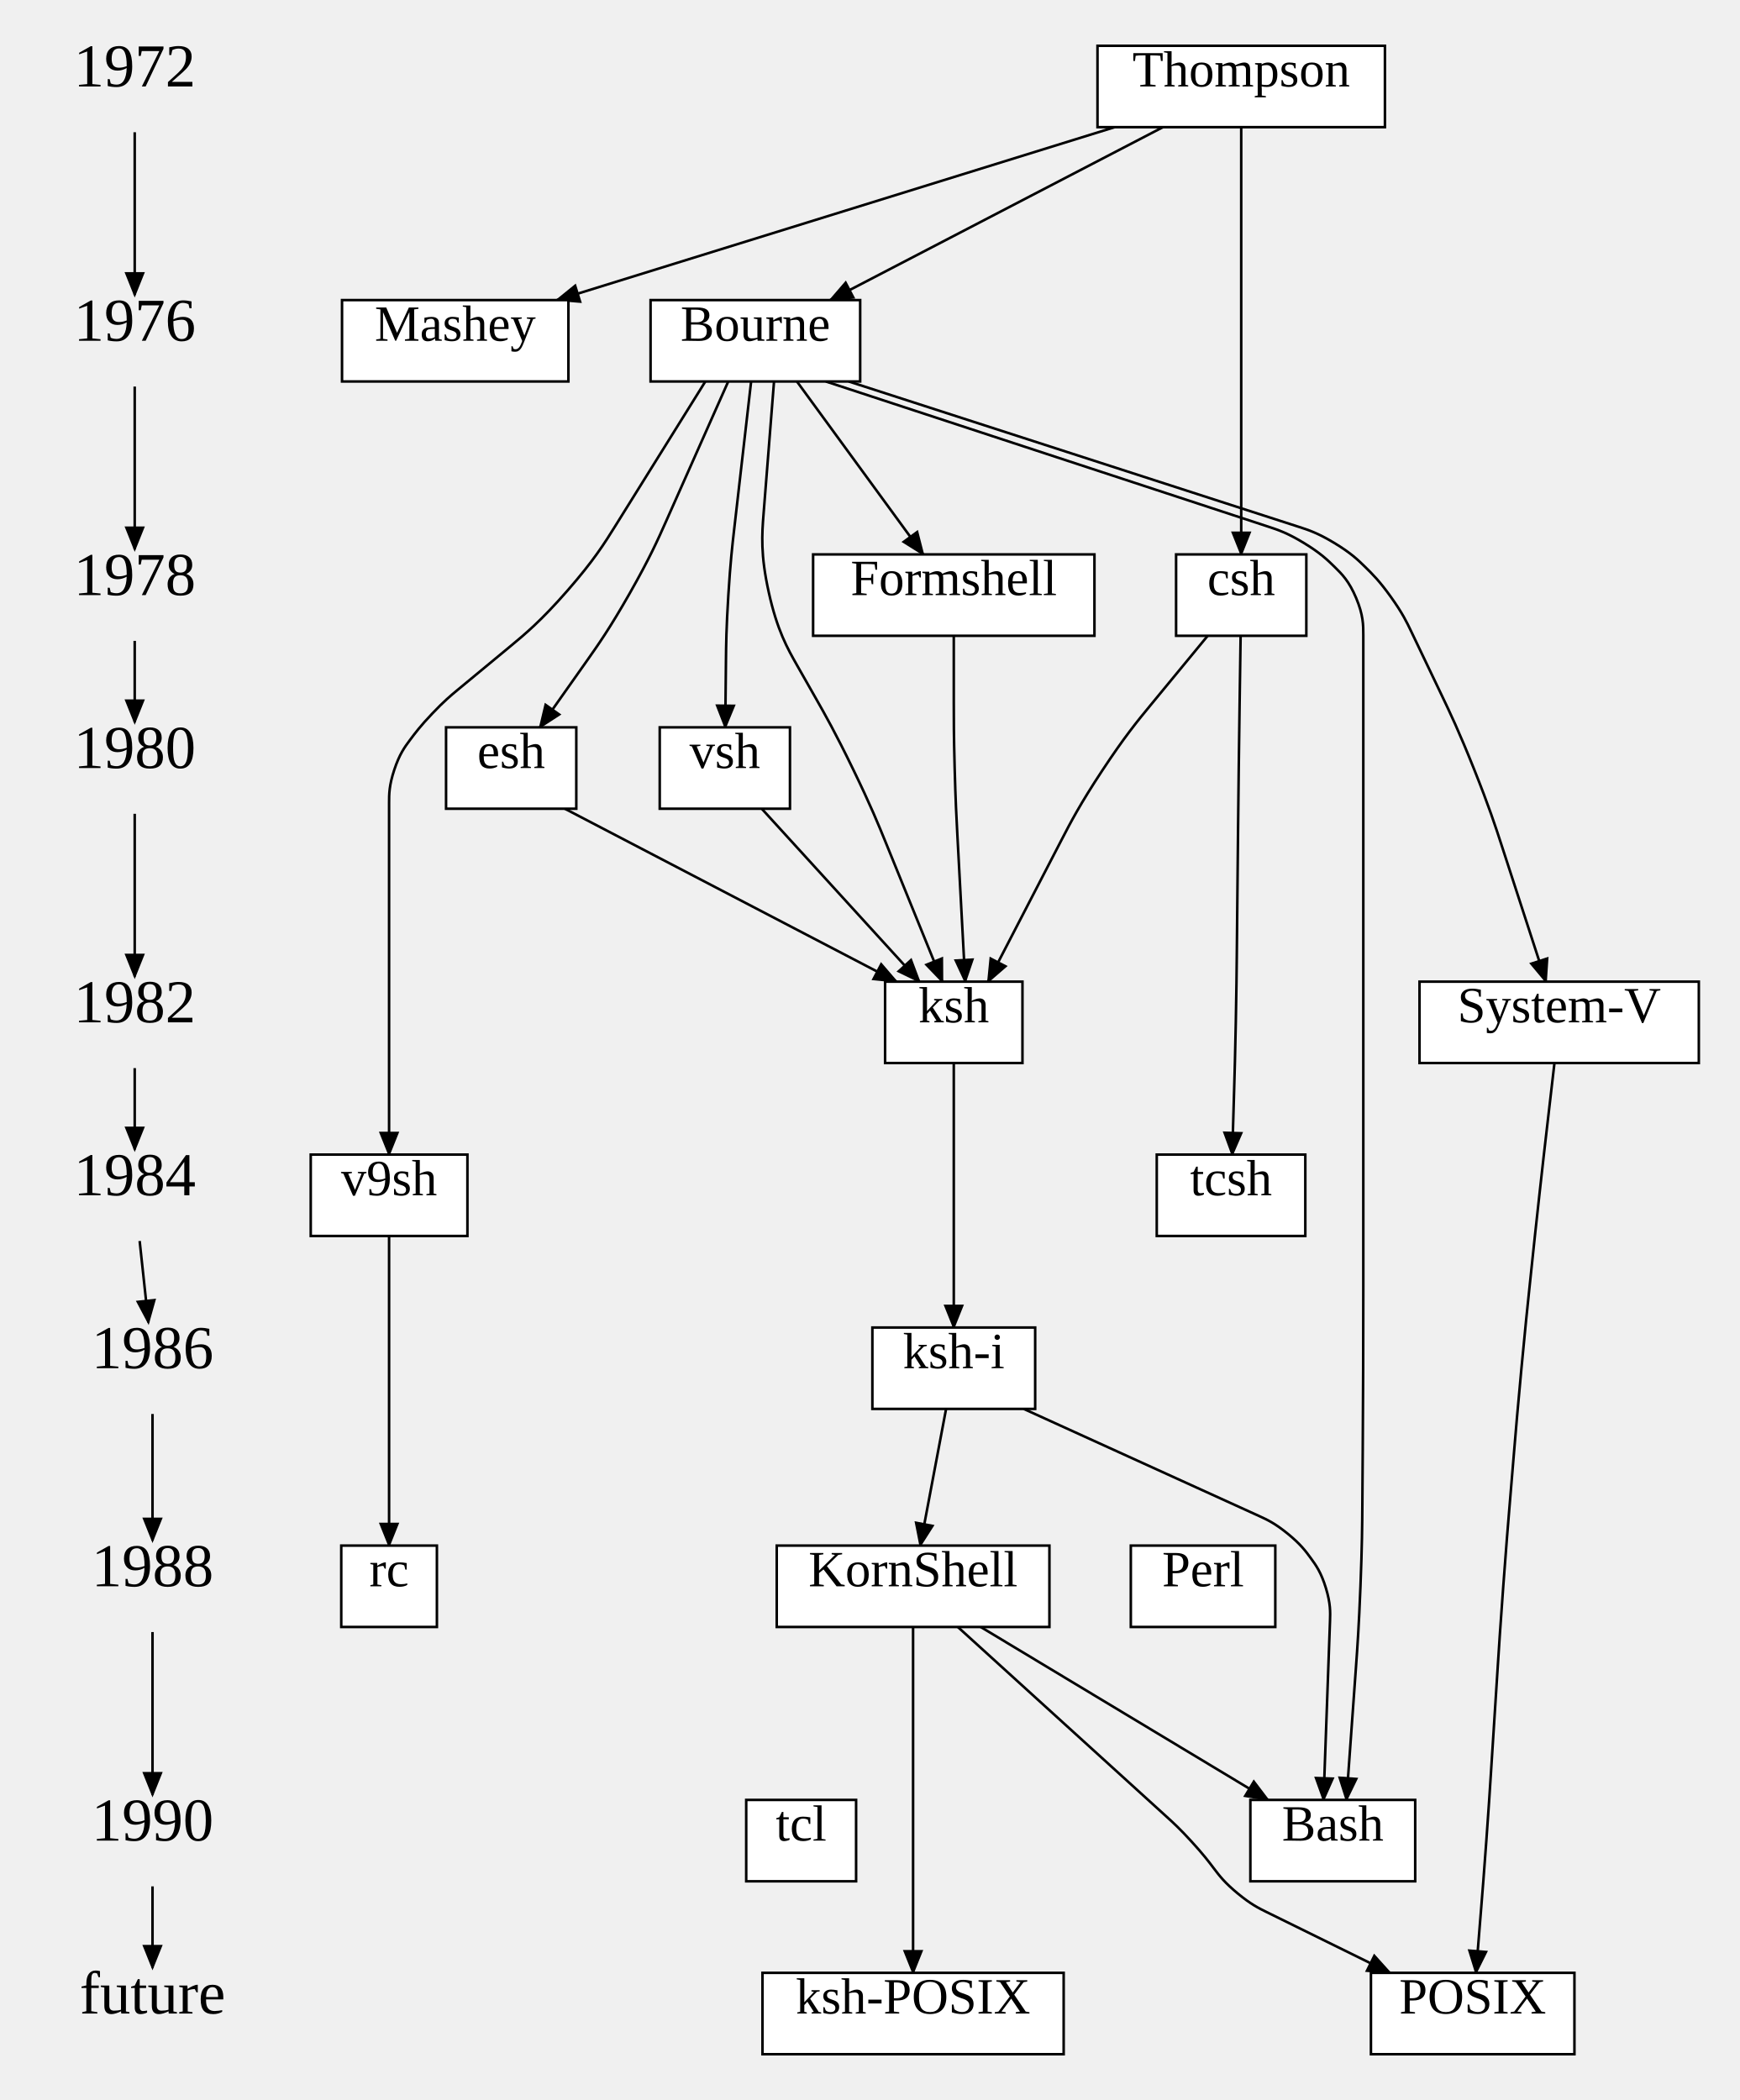
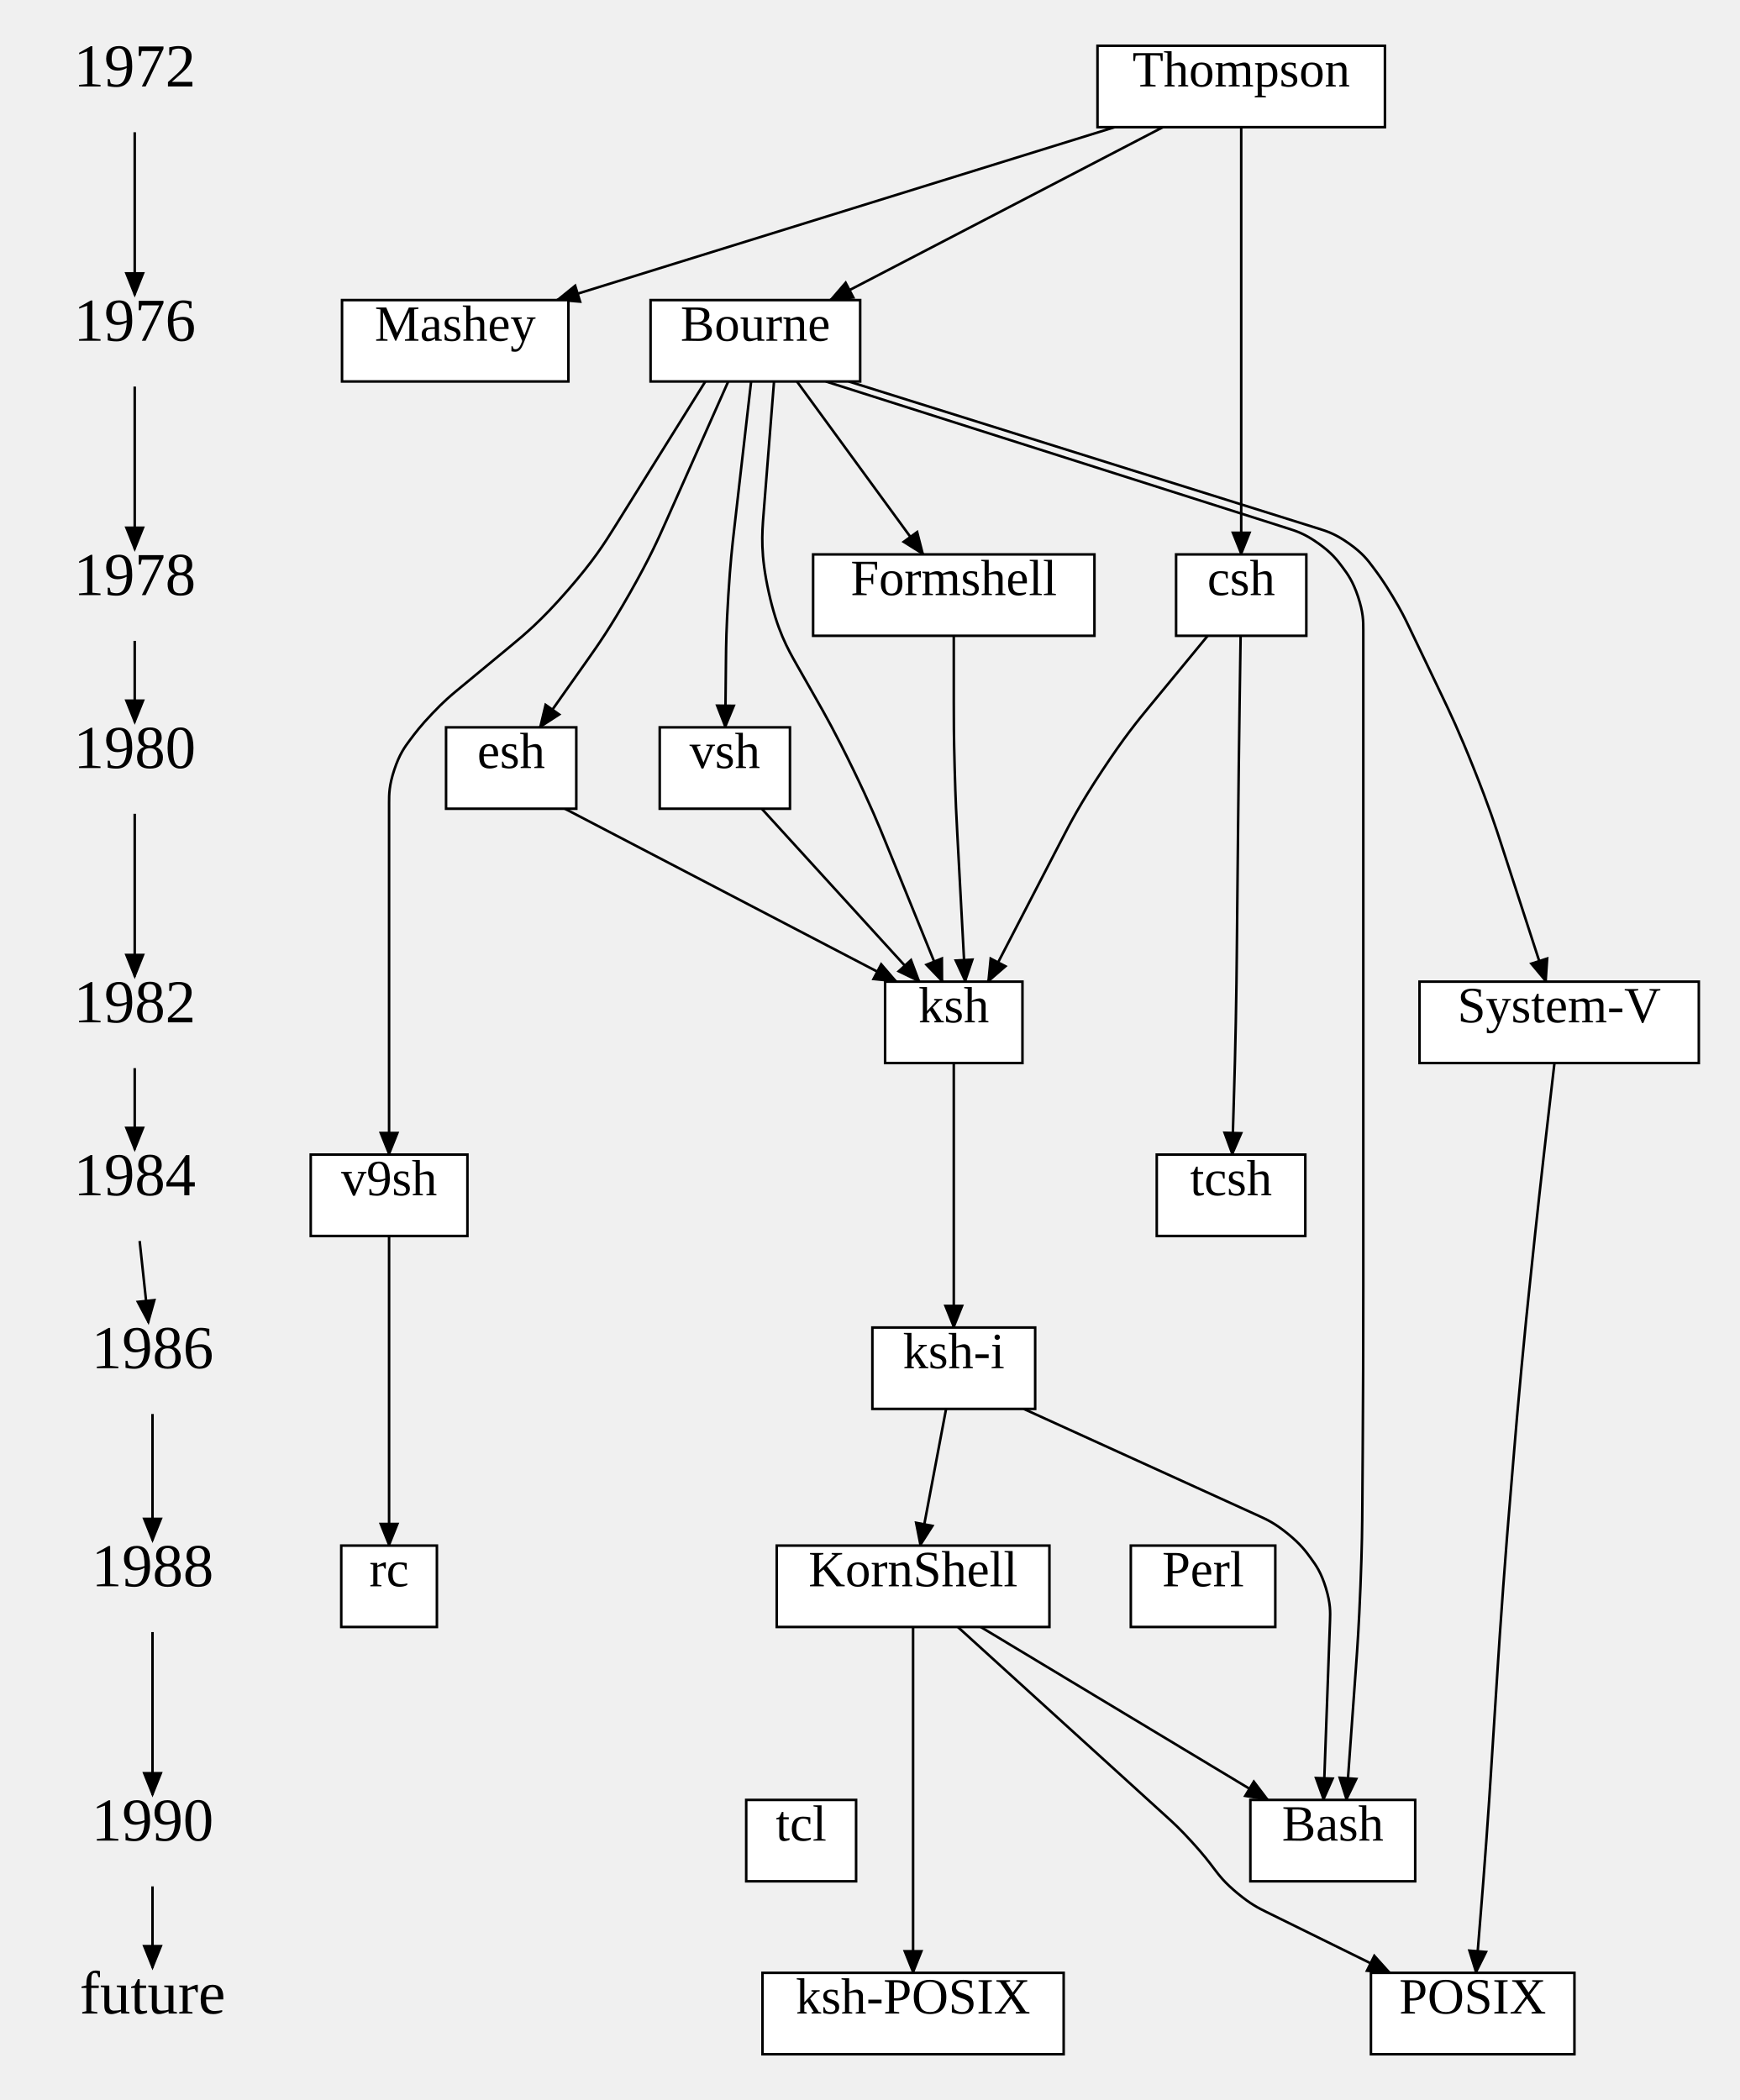
<svg xmlns="http://www.w3.org/2000/svg" width="683.86" height="825.748">
  <style type="text/css">
		.edge { fill: none; }
	</style>
  <defs>
    <marker id="normal" markerWidth="10" markerHeight="8" refX="9" refY="4" orient="auto-start-reverse" markerUnits="userSpaceOnUse">
      <path d="M0,0 L0,8 L10,4 z" fill="context-stroke" />
    </marker>
    <marker id="vee" markerWidth="10" markerHeight="8" refX="9" refY="4" orient="auto-start-reverse" markerUnits="userSpaceOnUse">
      <path d="M0,0 L10,4 L0,8 L3,4 z" fill="context-stroke" />
    </marker>
    <marker id="dot" markerWidth="8" markerHeight="8" refX="7" refY="4" orient="auto-start-reverse" markerUnits="userSpaceOnUse">
      <circle cx="4" cy="4" r="3.5" fill="context-stroke" />
    </marker>
    <marker id="odot" markerWidth="8" markerHeight="8" refX="7" refY="4" orient="auto-start-reverse" markerUnits="userSpaceOnUse">
      <circle cx="4" cy="4" r="3" fill="white" stroke="context-stroke" />
    </marker>
  </defs>
  <g>
    <path class="edge" marker-end="url(#normal)" stroke="#000000" stroke-width="1" d="M52.96,52 L52.96,116 " />
    <path class="edge" marker-end="url(#normal)" stroke="#000000" stroke-width="1" d="M52.96,152 L52.96,216 " />
    <path class="edge" marker-end="url(#normal)" stroke="#000000" stroke-width="1" d="M52.96,252 L52.96,284 " />
    <path class="edge" marker-end="url(#normal)" stroke="#000000" stroke-width="1" d="M52.96,320 L52.96,384 " />
    <path class="edge" marker-end="url(#normal)" stroke="#000000" stroke-width="1" d="M52.96,420 L52.96,452 " />
    <path class="edge" marker-end="url(#normal)" stroke="#000000" stroke-width="1" d="M54.899,487.975 L58.346,520.017 " />
    <path class="edge" marker-end="url(#normal)" stroke="#000000" stroke-width="1" d="M59.96,556 L59.96,605.748 " />
    <path class="edge" marker-end="url(#normal)" stroke="#000000" stroke-width="1" d="M59.96,641.748 L59.96,705.748 " />
    <path class="edge" marker-end="url(#normal)" stroke="#000000" stroke-width="1" d="M59.96,741.748 L59.96,773.748 " />
    <path class="edge" marker-end="url(#normal)" stroke="#000000" stroke-width="1" d="M438.22,50 L218.96,118 " />
    <path class="edge" marker-end="url(#normal)" stroke="#000000" stroke-width="1" d="M457.189,50 L326.411,118 " />
    <path class="edge" marker-end="url(#normal)" stroke="#000000" stroke-width="1" d="M487.96,50 L487.96,134 L487.96,218 " />
    <path class="edge" marker-end="url(#normal)" stroke="#000000" stroke-width="1" d="M487.725,250 L487.342,276 C487.247,282.5 487.151,289 486.991,302 C486.83,315.001 486.765,321.501 486.7,328.002 L486.22,375.99 C486.155,382.493 486.09,388.995 485.834,401.998 C485.578,415 485.386,421.5 485.195,428 L484.431,454 " />
    <path class="edge" marker-end="url(#normal)" stroke="#000000" stroke-width="1" d="M304.294,150 L300.179,202.099 C299.55,210.075 298.92,218.05 302.243,232.98 C305.566,247.91 309.519,254.865 313.473,261.82 L320.497,274.18 C324.451,281.135 328.404,288.09 335.37,302.456 C342.336,316.822 345.349,324.233 348.362,331.644 L370.46,386 " />
    <path class="edge" marker-end="url(#normal)" stroke="#000000" stroke-width="1" d="M286.294,150 L261.886,204.918 C258.654,212.189 255.423,219.459 247.603,233.23 C239.784,247 235.195,253.5 230.607,260 L212.254,286 " />
    <path class="edge" marker-end="url(#normal)" stroke="#000000" stroke-width="1" d="M295.294,150 L288.623,208.168 C287.882,214.626 287.141,221.084 286.334,234.042 C285.526,247 285.459,253.5 285.392,260 L285.125,286 " />
-     <path class="edge" marker-end="url(#normal)" stroke="#000000" stroke-width="1" d="M333.66,150 L510.622,207.174 C514.356,208.38 518.091,209.587 524.625,213.543 C531.16,217.5 533.96,220.25 536.76,223 L536.76,223 C539.56,225.75 542.36,228.5 546.852,234.791 C551.345,241.082 553.037,244.623 554.73,248.164 L566.661,273.128 C570.111,280.346 573.561,287.564 579.483,302.39 C585.405,317.217 587.878,324.825 590.351,332.433 L607.76,386 " />
+     <path class="edge" marker-end="url(#normal)" stroke="#000000" stroke-width="1" d="M333.66,150 L518.467,207.898 C521.741,208.924 525.014,209.949 530.337,213.725 C535.66,217.5 537.71,220.25 539.76,223 L539.76,223 C541.81,225.75 543.86,228.5 547.389,234.345 C550.918,240.189 552.397,243.284 553.876,246.379 L566.661,273.128 C570.111,280.346 573.561,287.564 579.483,302.39 C585.405,317.217 587.878,324.825 590.351,332.433 L607.76,386 " />
    <path class="edge" marker-end="url(#normal)" stroke="#000000" stroke-width="1" d="M277.294,150 L241.881,206.84 C237.651,213.63 233.421,220.42 223.026,232.31 C212.632,244.199 206.468,249.299 200.304,254.399 L179.931,271.254 C177.288,273.441 174.646,275.627 169.953,280.564 C165.26,285.5 163.21,288.25 161.16,291 L161.16,291 C159.11,293.75 157.06,296.5 155.01,302.68 C152.96,308.86 152.96,312.29 152.96,315.72 L152.96,402 L152.96,454 " />
    <path class="edge" marker-end="url(#normal)" stroke="#000000" stroke-width="1" d="M152.96,486 L152.96,538 L152.96,607.748 " />
-     <path class="edge" marker-end="url(#normal)" stroke="#000000" stroke-width="1" d="M324.66,150 L498.644,207.104 C502.373,208.328 506.102,209.552 512.631,213.526 C519.16,217.5 521.96,220.25 524.76,223 L524.76,223 C527.56,225.75 530.36,228.5 533.16,235.175 C535.96,241.849 535.96,245.774 535.96,249.698 L535.96,302 L535.96,402 L535.96,470 L535.96,506 C535.96,514 535.96,522 535.904,538 C535.848,554 535.792,561.999 535.736,569.999 L535.584,591.749 C535.528,599.749 535.472,607.748 534.843,623.728 C534.213,639.707 533.64,647.686 533.067,655.666 L529.324,707.748 " />
+     <path class="edge" marker-end="url(#normal)" stroke="#000000" stroke-width="1" d="M324.66,150 L506.486,207.841 C509.754,208.881 513.023,209.92 518.341,213.71 C523.66,217.5 525.71,220.25 527.76,223 L527.76,223 C529.81,225.75 531.86,228.5 533.91,234.68 C535.96,240.86 535.96,244.29 535.96,247.72 L535.96,302 L535.96,402 L535.96,470 L535.96,506 C535.96,514 535.96,522 535.904,538 C535.848,554 535.792,561.999 535.736,569.999 L535.584,591.749 C535.528,599.749 535.472,607.748 534.843,623.728 C534.213,639.707 533.64,647.686 533.067,655.666 L529.324,707.748 " />
    <path class="edge" marker-end="url(#normal)" stroke="#000000" stroke-width="1" d="M402.46,554 L494.981,596.113 C498.075,597.522 501.17,598.931 506.265,603.089 C511.36,607.248 513.36,609.998 515.36,612.748 L515.36,612.748 C517.36,615.498 519.36,618.248 521.237,624.396 C523.114,630.544 522.992,633.942 522.869,637.341 L520.324,707.748 " />
    <path class="edge" marker-end="url(#normal)" stroke="#000000" stroke-width="1" d="M385.551,639.748 L498.518,707.748 " />
    <path class="edge" marker-end="url(#normal)" stroke="#000000" stroke-width="1" d="M222.06,318 L352.46,386 " />
    <path class="edge" marker-end="url(#normal)" stroke="#000000" stroke-width="1" d="M299.459,318 L361.46,386 " />
    <path class="edge" marker-end="url(#normal)" stroke="#000000" stroke-width="1" d="M374.96,250 L374.96,276 C374.96,282.5 374.96,289 375.308,301.991 C375.655,314.981 376.003,321.472 376.351,327.963 L379.46,386 " />
    <path class="edge" marker-end="url(#normal)" stroke="#000000" stroke-width="1" d="M474.784,250 L452.303,277.298 C447.217,283.474 442.131,289.649 433.367,302.929 C424.602,316.208 420.923,323.312 417.245,330.416 L388.46,386 " />
    <path class="edge" marker-end="url(#normal)" stroke="#000000" stroke-width="1" d="M376.551,639.748 L458.763,714.479 C461.312,716.796 463.862,719.114 468.486,724.181 C473.11,729.248 475.185,731.998 477.26,734.748 L477.26,734.748 C479.335,737.498 481.41,740.248 486.576,744.52 C491.741,748.792 494.832,750.314 497.922,751.836 L546.473,775.748 " />
    <path class="edge" marker-end="url(#normal)" stroke="#000000" stroke-width="1" d="M611.108,418 L608.1,444 C607.347,450.5 606.595,457 605.161,470.008 C603.726,483.015 603.044,489.523 602.361,496.031 L601.298,506.175 C600.463,514.131 599.629,522.087 598.132,538.016 C596.635,553.945 595.972,561.918 595.309,569.89 L593.482,591.858 C592.819,599.831 592.156,607.803 590.983,623.759 C589.81,639.715 589.299,647.699 588.789,655.683 L586.102,697.717 C585.686,704.225 585.27,710.732 584.331,723.74 C583.391,736.748 582.867,743.248 582.344,749.748 L580.249,775.748 " />
    <path class="edge" marker-end="url(#normal)" stroke="#000000" stroke-width="1" d="M374.96,418 L374.96,470 L374.96,522 " />
    <path class="edge" marker-end="url(#normal)" stroke="#000000" stroke-width="1" d="M371.938,554 L361.788,607.748 " />
    <path class="edge" marker-end="url(#normal)" stroke="#000000" stroke-width="1" d="M358.96,639.748 L358.96,723.748 L358.96,775.748 " />
    <path class="edge" marker-end="url(#normal)" stroke="#000000" stroke-width="1" d="M313.294,150 L362.933,218 " />
    <g x="16" y="16" width="73.92" height="36" class="node" fill="#FFFFFF" stroke="#000000" stroke-width="1" />
    <text text-anchor="middle" alignment-baseline="middle" x="52.96" y="34" font-size="24" fill="#000000">1972</text>
    <g x="16" y="116" width="73.92" height="36" class="node" fill="#FFFFFF" stroke="#000000" stroke-width="1" />
    <text text-anchor="middle" alignment-baseline="middle" x="52.96" y="134" font-size="24" fill="#000000">1976</text>
    <g x="16" y="216" width="73.92" height="36" class="node" fill="#FFFFFF" stroke="#000000" stroke-width="1" />
    <text text-anchor="middle" alignment-baseline="middle" x="52.96" y="234" font-size="24" fill="#000000">1978</text>
    <g x="16" y="284" width="73.92" height="36" class="node" fill="#FFFFFF" stroke="#000000" stroke-width="1" />
    <text text-anchor="middle" alignment-baseline="middle" x="52.96" y="302" font-size="24" fill="#000000">1980</text>
    <g x="16" y="384" width="73.92" height="36" class="node" fill="#FFFFFF" stroke="#000000" stroke-width="1" />
    <text text-anchor="middle" alignment-baseline="middle" x="52.96" y="402" font-size="24" fill="#000000">1982</text>
    <g x="16" y="452" width="73.92" height="36" class="node" fill="#FFFFFF" stroke="#000000" stroke-width="1" />
    <text text-anchor="middle" alignment-baseline="middle" x="52.96" y="470" font-size="24" fill="#000000">1984</text>
    <g x="23" y="520" width="73.92" height="36" class="node" fill="#FFFFFF" stroke="#000000" stroke-width="1" />
    <text text-anchor="middle" alignment-baseline="middle" x="59.96" y="538" font-size="24" fill="#000000">1986</text>
    <g x="23" y="605.748" width="73.92" height="36" class="node" fill="#FFFFFF" stroke="#000000" stroke-width="1" />
    <text text-anchor="middle" alignment-baseline="middle" x="59.96" y="623.748" font-size="24" fill="#000000">1988</text>
    <g x="23" y="705.748" width="73.92" height="36" class="node" fill="#FFFFFF" stroke="#000000" stroke-width="1" />
    <text text-anchor="middle" alignment-baseline="middle" x="59.96" y="723.748" font-size="24" fill="#000000">1990</text>
    <g x="16.28" y="773.748" width="87.36" height="36" class="node" fill="#FFFFFF" stroke="#000000" stroke-width="1" />
    <text text-anchor="middle" alignment-baseline="middle" x="59.96" y="791.748" font-size="24" fill="#000000">future</text>
    <rect x="134.46" y="118" width="89" height="32" class="node" fill="#FFFFFF" stroke="#000000" stroke-width="1" />
    <text text-anchor="middle" alignment-baseline="middle" x="178.96" y="134" font-size="20" fill="#000000">Mashey</text>
    <rect x="255.76" y="118" width="82.4" height="32" class="node" fill="#FFFFFF" stroke="#000000" stroke-width="1" />
    <text text-anchor="middle" alignment-baseline="middle" x="296.96" y="134" font-size="20" fill="#000000">Bourne</text>
    <rect x="319.66" y="218" width="110.6" height="32" class="node" fill="#FFFFFF" stroke="#000000" stroke-width="1" />
    <text text-anchor="middle" alignment-baseline="middle" x="374.96" y="234" font-size="20" fill="#000000">Formshell</text>
    <rect x="462.36" y="218" width="51.2" height="32" class="node" fill="#FFFFFF" stroke="#000000" stroke-width="1" />
    <text text-anchor="middle" alignment-baseline="middle" x="487.96" y="234" font-size="20" fill="#000000">csh</text>
    <rect x="175.36" y="286" width="51.2" height="32" class="node" fill="#FFFFFF" stroke="#000000" stroke-width="1" />
    <text text-anchor="middle" alignment-baseline="middle" x="200.96" y="302" font-size="20" fill="#000000">esh</text>
    <rect x="259.36" y="286" width="51.2" height="32" class="node" fill="#FFFFFF" stroke="#000000" stroke-width="1" />
    <text text-anchor="middle" alignment-baseline="middle" x="284.96" y="302" font-size="20" fill="#000000">vsh</text>
    <rect x="347.96" y="386" width="54" height="32" class="node" fill="#FFFFFF" stroke="#000000" stroke-width="1" />
    <text text-anchor="middle" alignment-baseline="middle" x="374.96" y="402" font-size="20" fill="#000000">ksh</text>
    <rect x="558.06" y="386" width="109.8" height="32" class="node" fill="#FFFFFF" stroke="#000000" stroke-width="1" />
    <text text-anchor="middle" alignment-baseline="middle" x="612.96" y="402" font-size="20" fill="#000000">System-V</text>
    <rect x="122.16" y="454" width="61.6" height="32" class="node" fill="#FFFFFF" stroke="#000000" stroke-width="1" />
    <text text-anchor="middle" alignment-baseline="middle" x="152.96" y="470" font-size="20" fill="#000000">v9sh</text>
    <rect x="454.76" y="454" width="58.4" height="32" class="node" fill="#FFFFFF" stroke="#000000" stroke-width="1" />
    <text text-anchor="middle" alignment-baseline="middle" x="483.96" y="470" font-size="20" fill="#000000">tcsh</text>
    <rect x="342.96" y="522" width="64" height="32" class="node" fill="#FFFFFF" stroke="#000000" stroke-width="1" />
    <text text-anchor="middle" alignment-baseline="middle" x="374.96" y="538" font-size="20" fill="#000000">ksh-i</text>
    <rect x="305.36" y="607.748" width="107.2" height="32" class="node" fill="#FFFFFF" stroke="#000000" stroke-width="1" />
    <text text-anchor="middle" alignment-baseline="middle" x="358.96" y="623.748" font-size="20" fill="#000000">KornShell</text>
    <rect x="444.56" y="607.748" width="56.8" height="32" class="node" fill="#FFFFFF" stroke="#000000" stroke-width="1" />
    <text text-anchor="middle" alignment-baseline="middle" x="472.96" y="623.748" font-size="20" fill="#000000">Perl</text>
    <rect x="134.16" y="607.748" width="37.6" height="32" class="node" fill="#FFFFFF" stroke="#000000" stroke-width="1" />
    <text text-anchor="middle" alignment-baseline="middle" x="152.96" y="623.748" font-size="20" fill="#000000">rc</text>
    <rect x="293.36" y="707.748" width="43.2" height="32" class="node" fill="#FFFFFF" stroke="#000000" stroke-width="1" />
    <text text-anchor="middle" alignment-baseline="middle" x="314.96" y="723.748" font-size="20" fill="#000000">tcl</text>
    <rect x="491.56" y="707.748" width="64.8" height="32" class="node" fill="#FFFFFF" stroke="#000000" stroke-width="1" />
    <text text-anchor="middle" alignment-baseline="middle" x="523.96" y="723.748" font-size="20" fill="#000000">Bash</text>
    <rect x="538.96" y="775.748" width="80" height="32" class="node" fill="#FFFFFF" stroke="#000000" stroke-width="1" />
    <text text-anchor="middle" alignment-baseline="middle" x="578.96" y="791.748" font-size="20" fill="#000000">POSIX</text>
    <rect x="299.76" y="775.748" width="118.4" height="32" class="node" fill="#FFFFFF" stroke="#000000" stroke-width="1" />
    <text text-anchor="middle" alignment-baseline="middle" x="358.96" y="791.748" font-size="20" fill="#000000">ksh-POSIX</text>
    <rect x="431.46" y="18" width="113" height="32" class="node" fill="#FFFFFF" stroke="#000000" stroke-width="1" />
    <text text-anchor="middle" alignment-baseline="middle" x="487.96" y="34" font-size="20" fill="#000000">Thompson</text>
  </g>
</svg>
